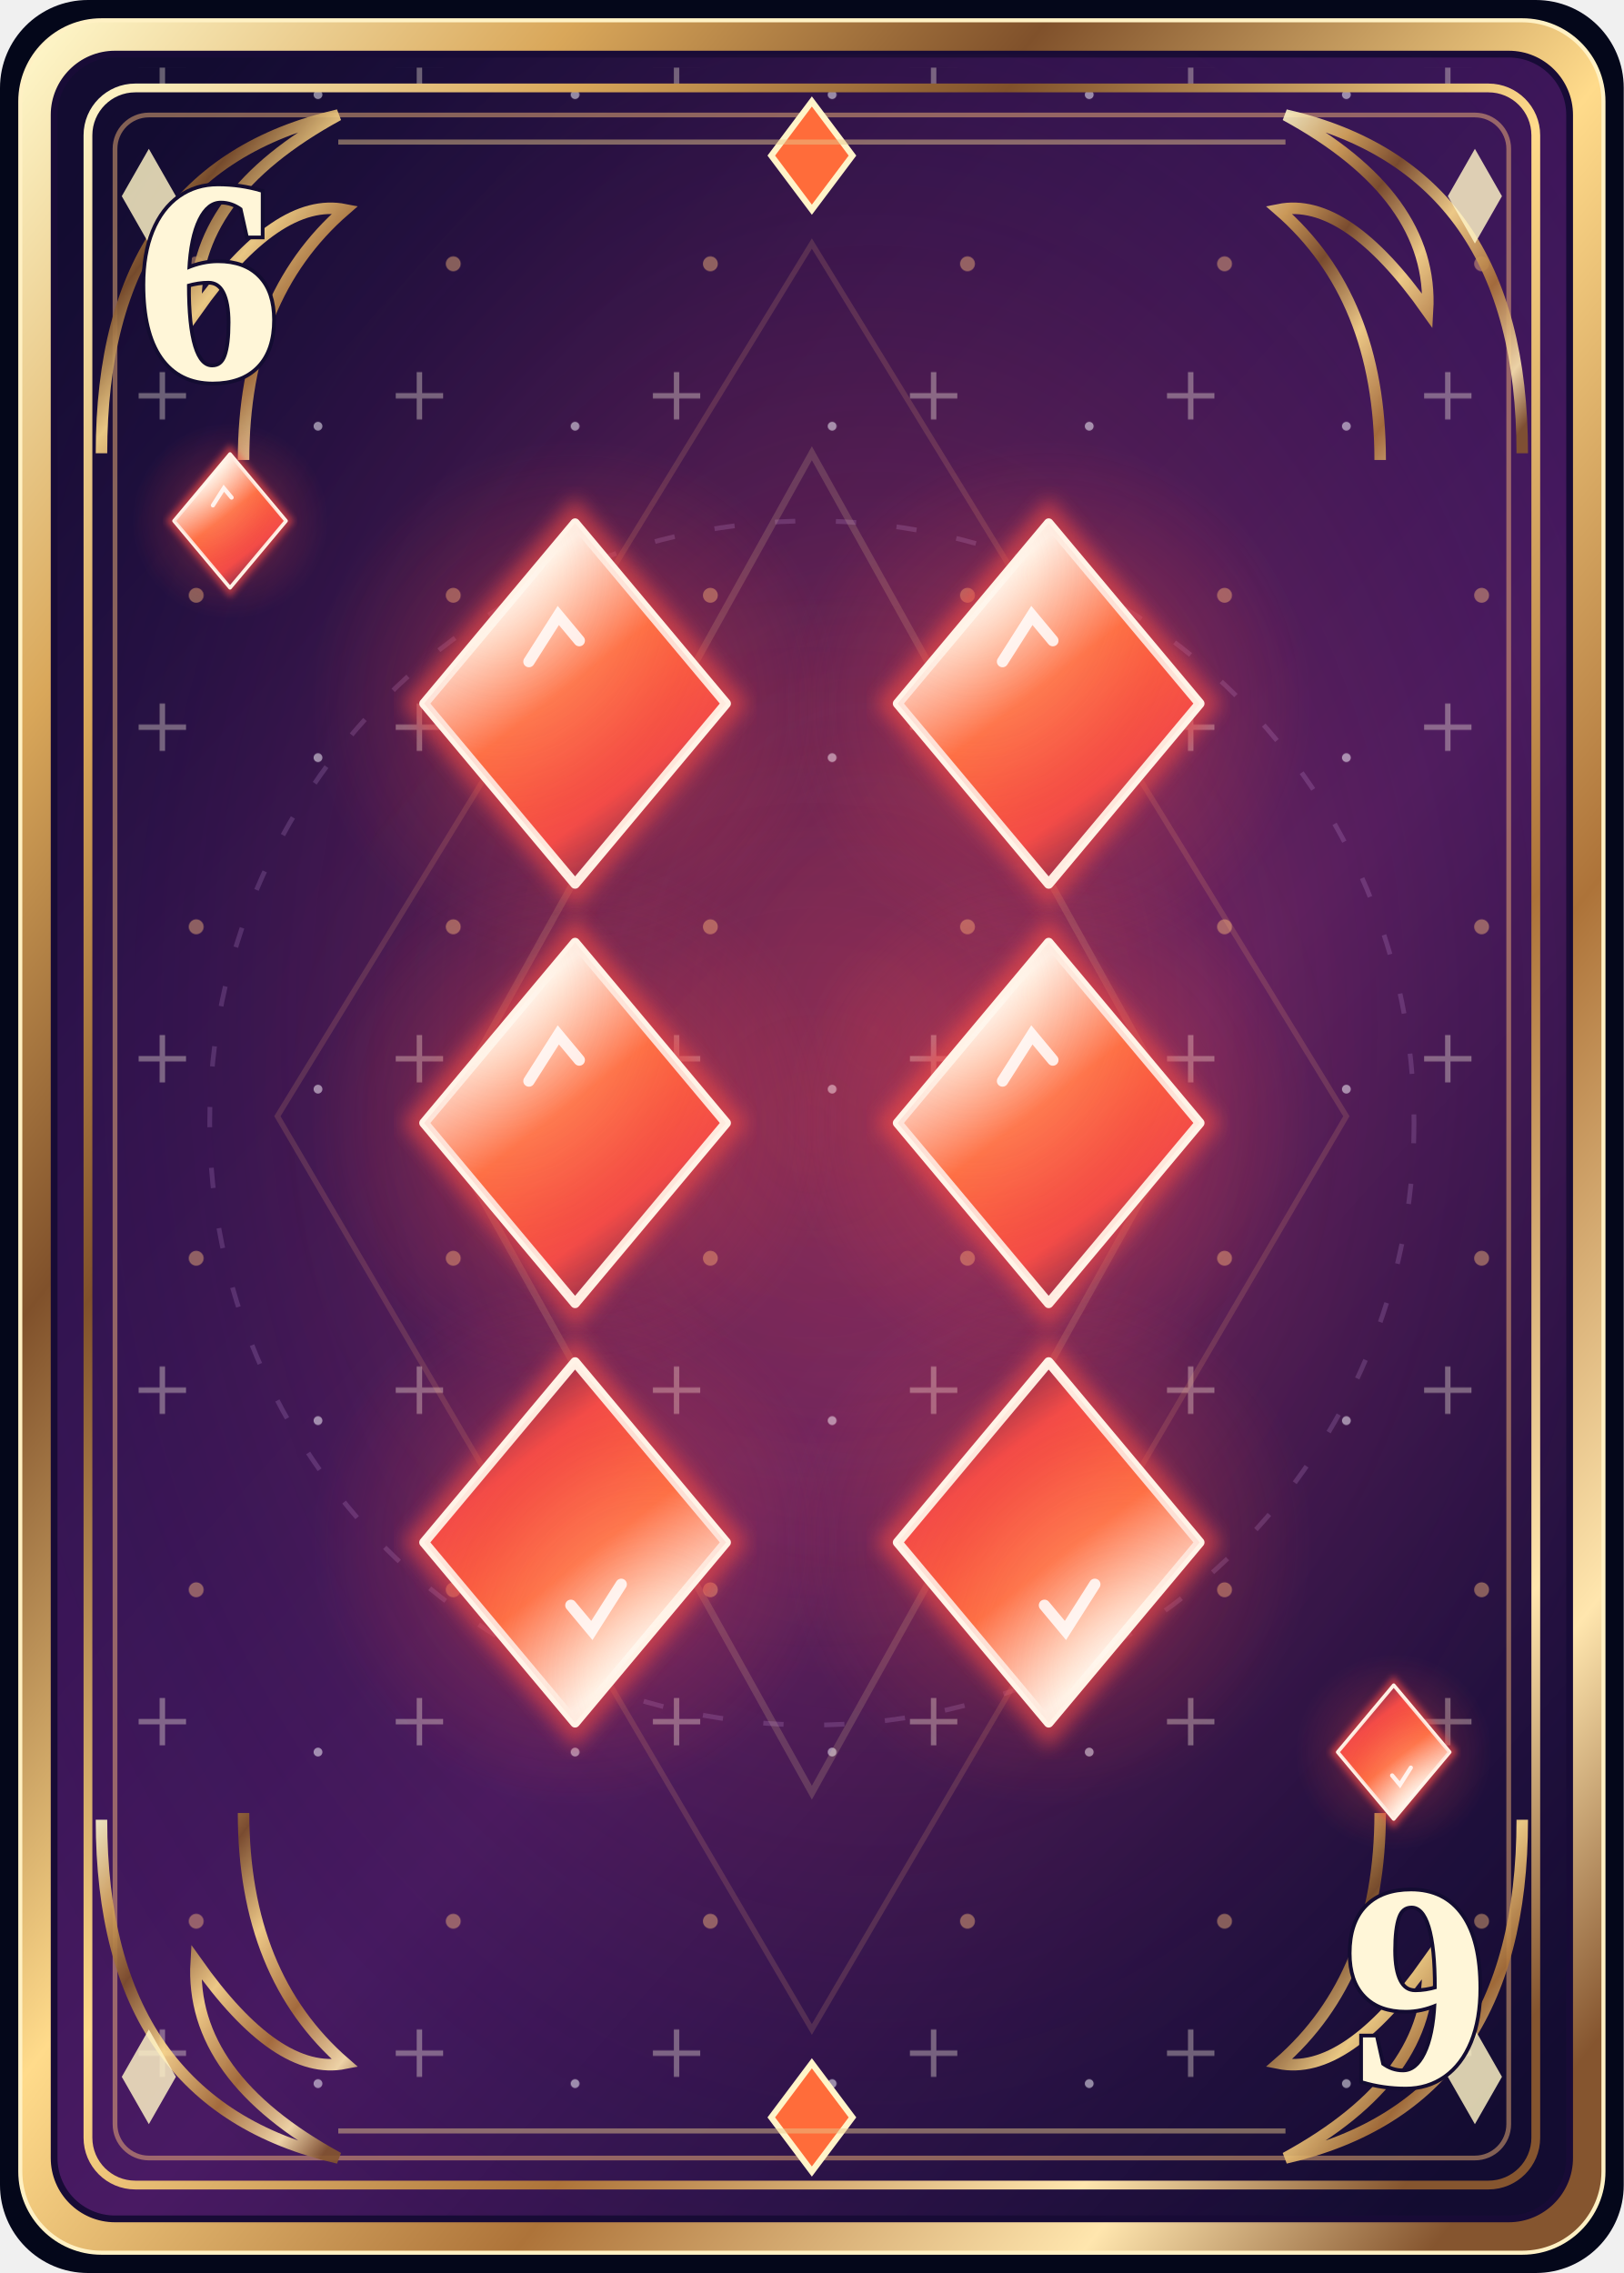
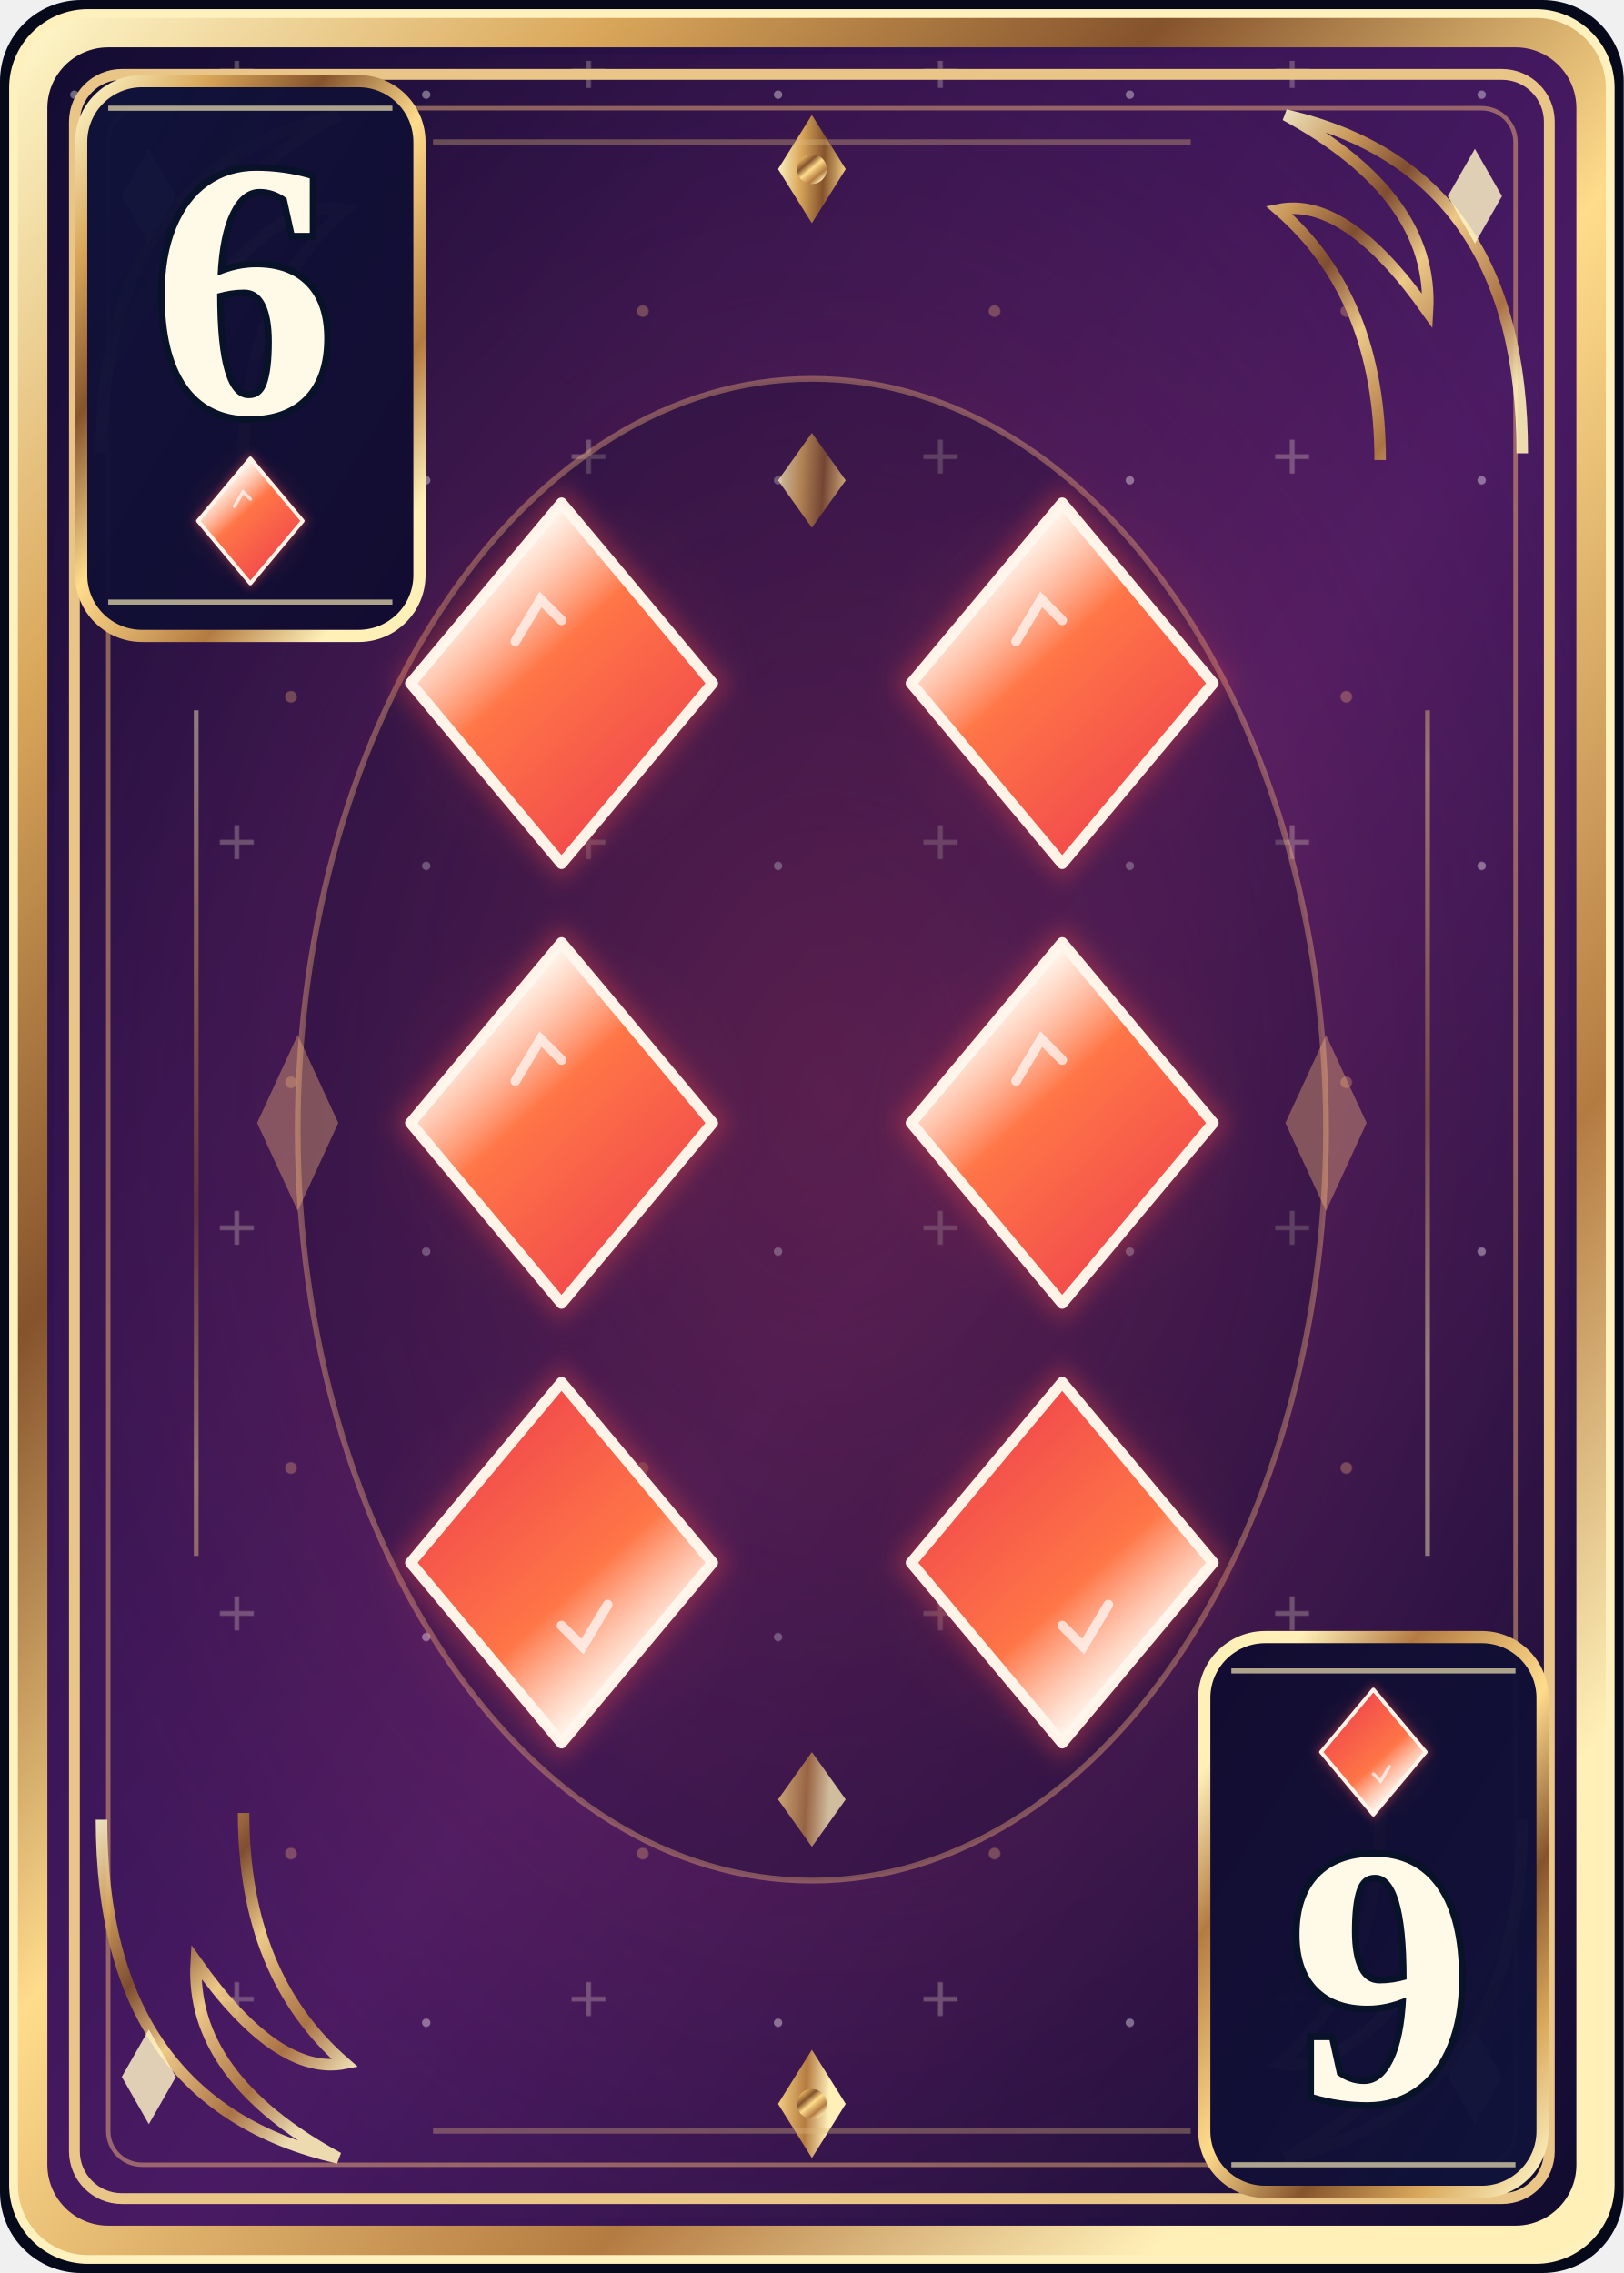
- <svg xmlns="http://www.w3.org/2000/svg" viewBox="0 0 240 336" width="240" height="336" role="img" aria-label="6 of Diamonds — Mystic Royale Cinematic" data-theme="mystic-royale-cinematic" data-rank="6" data-suit="D" data-card="D-6">
+ <svg xmlns="http://www.w3.org/2000/svg" viewBox="0 0 240 336" width="240" height="336" role="img" aria-label="6 of Diamonds — Mystic Royale V3" data-theme="mystic-royale-v3" data-rank="6" data-suit="D" data-card="D-6">
  <defs>
-     <linearGradient id="velvet" x1=".1" y1="0" x2=".9" y2="1">
-       <stop stop-color="#130c31" />
-       <stop offset=".25" stop-color="#30134f" />
-       <stop offset=".59" stop-color="#491a63" />
-       <stop offset="1" stop-color="#130c31" />
+     <linearGradient id="velvet" x1="0%" y1="0%" x2="96%" y2="100%">
+       <stop offset="0%" stop-color="#130c31" />
+       <stop offset="28%" stop-color="#30134f" />
+       <stop offset="56%" stop-color="#491a63" />
+       <stop offset="100%" stop-color="#130c31" />
    </linearGradient>
-     <radialGradient id="aura" cx=".54" cy=".45" r=".68">
-       <stop stop-color="#f34b47" stop-opacity=".37" />
-       <stop offset=".33" stop-color="#f34b47" stop-opacity=".19" />
-       <stop offset=".8" stop-color="#130c31" stop-opacity=".06" />
-       <stop offset="1" stop-color="#130c31" stop-opacity="0" />
+     <radialGradient id="aura" cx="51%" cy="48%" r="59%">
+       <stop offset="0%" stop-color="#f34b47" stop-opacity=".27" />
+       <stop offset="60%" stop-color="#f34b47" stop-opacity=".08" />
+       <stop offset="100%" stop-color="#f34b47" stop-opacity="0" />
    </radialGradient>
-     <linearGradient id="gold" x1="0" y1="0" x2=".9" y2="1">
-       <stop stop-color="#fff8cb" />
-       <stop offset=".17" stop-color="#d9a75a" />
-       <stop offset=".32" stop-color="#80512b" />
-       <stop offset=".51" stop-color="#ffdb8b" />
-       <stop offset=".71" stop-color="#ad7339" />
-       <stop offset=".89" stop-color="#ffe6ae" />
-       <stop offset="1" stop-color="#85552f" />
+     <linearGradient id="gold" x1="0%" y1="0%" x2="84%" y2="100%">
+       <stop offset="0%" stop-color="#fff8cb" />
+       <stop offset="18%" stop-color="#d9a75a" />
+       <stop offset="35%" stop-color="#85532c" />
+       <stop offset="53%" stop-color="#ffdc8c" />
+       <stop offset="77%" stop-color="#b47b41" />
+       <stop offset="94%" stop-color="#fff0b8" />
    </linearGradient>
-     <linearGradient id="gem" x1=".21" y1="0" x2=".86" y2="1">
-       <stop stop-color="#fff" stop-opacity=".99" />
-       <stop offset=".16" stop-color="#fff3e7" />
-       <stop offset=".44" stop-color="#ff6c3a" />
-       <stop offset=".72" stop-color="#f34b47" />
-       <stop offset="1" stop-color="#30134f" />
+     <linearGradient id="gem" x1="17%" y1="3%" x2="91%" y2="100%">
+       <stop offset="0%" stop-color="#fffdf8" />
+       <stop offset="15%" stop-color="#fff3e7" />
+       <stop offset="40%" stop-color="#ff6c3a" />
+       <stop offset="78%" stop-color="#f34b47" />
+       <stop offset="100%" stop-color="#30134f" />
    </linearGradient>
-     <radialGradient id="gemshine" cx=".25" cy=".14" r=".92">
-       <stop stop-color="#ffffff" stop-opacity=".91" />
-       <stop offset=".21" stop-color="#fff3e7" stop-opacity=".46" />
-       <stop offset=".72" stop-color="#f34b47" stop-opacity=".23" />
-       <stop offset="1" stop-color="#f34b47" stop-opacity="0" />
+     <linearGradient id="gemshine" x1="20%" y1="3%" x2="91%" y2="92%">
+       <stop offset="0%" stop-color="#ffffff" stop-opacity=".91" />
+       <stop offset="43%" stop-color="#ffffff" stop-opacity=".16" />
+       <stop offset="100%" stop-color="#ffffff" stop-opacity="0" />
+     </linearGradient>
+     <radialGradient id="halo">
+       <stop offset="0%" stop-color="#f34b47" stop-opacity=".64" />
+       <stop offset="54%" stop-color="#f34b47" stop-opacity=".14" />
+       <stop offset="100%" stop-color="#f34b47" stop-opacity="0" />
    </radialGradient>
-     <radialGradient id="halo" cx=".5" cy=".5" r=".5">
-       <stop stop-color="#f34b47" stop-opacity=".75" />
-       <stop offset=".65" stop-color="#f34b47" stop-opacity=".21" />
-       <stop offset="1" stop-color="#f34b47" stop-opacity="0" />
-     </radialGradient>
-     <filter id="blur">
-       <feGaussianBlur stdDeviation="5" />
+     <linearGradient id="portraitFade" x1="0%" y1="0%" x2="0%" y2="100%">
+       <stop offset="0%" stop-color="#130c31" stop-opacity=".03" />
+       <stop offset="69%" stop-color="#130c31" stop-opacity=".05" />
+       <stop offset="100%" stop-color="#130c31" stop-opacity=".89" />
+     </linearGradient>
+     <linearGradient id="indexBg" x1="0%" y1="0%" x2="100%" y2="100%">
+       <stop offset="0%" stop-color="#10133b" stop-opacity=".98" />
+       <stop offset="100%" stop-color="#130c31" stop-opacity=".98" />
+     </linearGradient>
+     <filter id="soft" x="-50%" y="-50%" width="200%" height="200%">
+       <feGaussianBlur stdDeviation="2.6" />
    </filter>
-     <filter id="soft">
-       <feGaussianBlur stdDeviation="2.2" />
-     </filter>
-     <pattern id="stars" width="38" height="49" patternUnits="userSpaceOnUse">
-       <circle cx="9" cy="14" r=".65" fill="#faf8ff" opacity=".52" />
-       <circle cx="29" cy="39" r="1.1" fill="#ffbf7d" opacity=".44" />
-       <path d="M24 6v7m-3.5-3.5h7" stroke="#fff7e4" stroke-width=".8" opacity=".35" />
+     <pattern id="stars" width="52" height="57" patternUnits="userSpaceOnUse">
+       <circle cx="11" cy="14" r=".62" fill="#fff9ff" opacity=".39" />
+       <circle cx="43" cy="46" r=".86" fill="#ffbf7d" opacity=".3" />
+       <path d="M35 8v5m-2.5-2.5h5" stroke="#fff2d7" stroke-width=".7" opacity=".26" />
    </pattern>
    <path id="suit" d="M0 -43 L36 0 L0 43 L-36 0Z" />
    <clipPath id="portraitClip">
-       <path d="M53 107Q120 60 187 107V226Q120 267 53 226Z" />
+       <rect x="41" y="76" width="158" height="190" rx="10" />
    </clipPath>
  </defs>
-   <rect width="240" height="336" rx="13" fill="#04071a" />
-   <rect x="3" y="3" width="234" height="330" rx="12" fill="url(#gold)" stroke="#fff1c4" stroke-width=".6" />
-   <rect x="8" y="8" width="224" height="320" rx="9" fill="url(#velvet)" stroke="#180b36" stroke-width="1" />
-   <rect x="8" y="8" width="224" height="320" rx="9" fill="url(#aura)" />
-   <rect x="10" y="10" width="220" height="316" rx="7" fill="url(#stars)" />
-   <rect x="13" y="13" width="214" height="310" rx="7" fill="none" stroke="url(#gold)" stroke-width="1.3" />
-   <rect x="17" y="17" width="206" height="302" rx="5" fill="none" stroke="#ffbf7d" stroke-opacity=".47" stroke-width=".7" />
-   <path d="M120 36L199 165L120 300L41 165Z" fill="none" stroke="#ffbf7d" stroke-opacity=".15" stroke-width=".8" />
-   <path d="M120 67L175 166L120 265L65 166Z" fill="none" stroke="#f4d99e" stroke-opacity=".17" stroke-width="1" />
+   <rect width="240" height="336" rx="12" fill="#05091a" />
+   <rect x="2" y="2" width="236" height="332" rx="11" fill="url(#gold)" stroke="#fff1be" stroke-width="1.3" />
+   <rect x="7" y="7" width="226" height="322" rx="9" fill="url(#velvet)" />
+   <rect x="8" y="8" width="224" height="320" rx="8" fill="url(#aura)" />
+   <rect x="9" y="9" width="222" height="318" rx="8" fill="url(#stars)" />
+   <rect x="11" y="11" width="218" height="314" rx="7" fill="none" stroke="#e9c588" stroke-width="1.6" />
+   <rect x="16" y="16" width="208" height="304" rx="5" fill="none" stroke="#ffbf7d" stroke-opacity=".46" stroke-width=".65" />
+   <path d="M29 105L29 230M211 105L211 230" stroke="url(#gold)" stroke-width=".7" opacity=".46" />
  <g stroke="url(#gold)" stroke-width="1.7" fill="none" opacity=".9">
    <path d="M15 67Q15 25 50 17Q28 29 29 46Q41 29 51 31Q36 44 36 68" />
    <path d="M225 67Q225 25 190 17Q212 29 211 46Q199 29 189 31Q204 44 204 68" />
    <path d="M15 269Q15 311 50 319Q28 307 29 290Q41 307 51 305Q36 292 36 268" />
    <path d="M225 269Q225 311 190 319Q212 307 211 290Q199 307 189 305Q204 292 204 268" />
  </g>
  <g fill="#fff4c7" opacity=".83">
    <path d="M22 22l4 7-4 7-4-7Z M218 22l4 7-4 7-4-7Z M22 314l4-7-4-7-4 7Z M218 314l4-7-4-7-4 7Z" />
  </g>
-   <path d="M120 15l6 8-6 8-6-8Z M120 321l6-8-6-8-6 8Z" fill="#ff6c3a" stroke="#fff4c9" stroke-width=".9" />
-   <path d="M50 21h140M50 315h140" stroke="#e9c88b" stroke-width=".75" opacity=".48" />
-   <circle cx="120" cy="166" r="83" fill="url(#halo)" opacity=".15" />
-   <circle cx="120" cy="166" r="89" fill="none" stroke="#e9b5fd" stroke-width=".7" opacity=".17" stroke-dasharray="3 6" />
-   <g transform="translate(85 104) rotate(0) scale(0.62)" class="royal-pip">
-     <circle r="63" fill="url(#halo)" opacity=".6" />
-     <use href="#suit" fill="#f34b47" opacity=".62" filter="url(#soft)" stroke="#f34b47" stroke-width="8" />
-     <use href="#suit" fill="url(#gem)" stroke="#fff3e7" stroke-width="2.3" stroke-linejoin="round" />
-     <use href="#suit" fill="url(#gemshine)" opacity=".56" />
-     <path d="M-11 -10L-4 -21 L1 -15" fill="none" stroke="#fff" stroke-width="2.7" opacity=".83" stroke-linecap="round" />
+   <g fill="url(#gold)">
+     <path d="M120 17l5 8-5 8-5-8Z M120 319l5-8-5-8-5 8Z" />
+     <circle cx="120" cy="25" r="2.2" />
+     <circle cx="120" cy="311" r="2.2" />
  </g>
-   <g transform="translate(155 104) rotate(0) scale(0.62)" class="royal-pip">
-     <circle r="63" fill="url(#halo)" opacity=".6" />
-     <use href="#suit" fill="#f34b47" opacity=".62" filter="url(#soft)" stroke="#f34b47" stroke-width="8" />
-     <use href="#suit" fill="url(#gem)" stroke="#fff3e7" stroke-width="2.3" stroke-linejoin="round" />
-     <use href="#suit" fill="url(#gemshine)" opacity=".56" />
-     <path d="M-11 -10L-4 -21 L1 -15" fill="none" stroke="#fff" stroke-width="2.7" opacity=".83" stroke-linecap="round" />
+   <path d="M64 21h112M64 315h112" stroke="#dfb97e" stroke-width=".8" opacity=".35" />
+   <ellipse cx="120" cy="167" rx="76" ry="111" fill="#130c31" opacity=".27" />
+   <ellipse cx="120" cy="167" rx="76" ry="111" fill="none" stroke="#ffbf7d" stroke-width=".85" opacity=".36" />
+   <path d="M120 64l5 7-5 7-5-7ZM120 259l5 7-5 7-5-7Z" fill="url(#gold)" opacity=".76" />
+   <path d="M44 153l6 13-6 13-6-13ZM196 153l6 13-6 13-6-13Z" fill="#ffbf7d" opacity=".36" />
+   <g class="royal-pip" transform="translate(83 101) rotate(0) scale(0.62)">
+     <circle r="47" fill="url(#halo)" opacity=".40" />
+     <use href="#suit" fill="#f34b47" stroke="#f34b47" stroke-width="6" filter="url(#soft)" opacity=".35" />
+     <use href="#suit" fill="url(#gem)" stroke="#fff3e7" stroke-width="2.6" stroke-linejoin="round" />
+     <use href="#suit" fill="url(#gemshine)" opacity=".41" />
+     <path d="M-11 -10L-5 -20L0 -15" fill="none" stroke="#ffffff" stroke-width="2.3" opacity=".68" stroke-linecap="round" />
  </g>
-   <g transform="translate(85 166) rotate(0) scale(0.62)" class="royal-pip">
-     <circle r="63" fill="url(#halo)" opacity=".6" />
-     <use href="#suit" fill="#f34b47" opacity=".62" filter="url(#soft)" stroke="#f34b47" stroke-width="8" />
-     <use href="#suit" fill="url(#gem)" stroke="#fff3e7" stroke-width="2.3" stroke-linejoin="round" />
-     <use href="#suit" fill="url(#gemshine)" opacity=".56" />
-     <path d="M-11 -10L-4 -21 L1 -15" fill="none" stroke="#fff" stroke-width="2.7" opacity=".83" stroke-linecap="round" />
+   <g class="royal-pip" transform="translate(157 101) rotate(0) scale(0.62)">
+     <circle r="47" fill="url(#halo)" opacity=".40" />
+     <use href="#suit" fill="#f34b47" stroke="#f34b47" stroke-width="6" filter="url(#soft)" opacity=".35" />
+     <use href="#suit" fill="url(#gem)" stroke="#fff3e7" stroke-width="2.6" stroke-linejoin="round" />
+     <use href="#suit" fill="url(#gemshine)" opacity=".41" />
+     <path d="M-11 -10L-5 -20L0 -15" fill="none" stroke="#ffffff" stroke-width="2.3" opacity=".68" stroke-linecap="round" />
  </g>
-   <g transform="translate(155 166) rotate(0) scale(0.62)" class="royal-pip">
-     <circle r="63" fill="url(#halo)" opacity=".6" />
-     <use href="#suit" fill="#f34b47" opacity=".62" filter="url(#soft)" stroke="#f34b47" stroke-width="8" />
-     <use href="#suit" fill="url(#gem)" stroke="#fff3e7" stroke-width="2.3" stroke-linejoin="round" />
-     <use href="#suit" fill="url(#gemshine)" opacity=".56" />
-     <path d="M-11 -10L-4 -21 L1 -15" fill="none" stroke="#fff" stroke-width="2.7" opacity=".83" stroke-linecap="round" />
+   <g class="royal-pip" transform="translate(83 166) rotate(0) scale(0.62)">
+     <circle r="47" fill="url(#halo)" opacity=".40" />
+     <use href="#suit" fill="#f34b47" stroke="#f34b47" stroke-width="6" filter="url(#soft)" opacity=".35" />
+     <use href="#suit" fill="url(#gem)" stroke="#fff3e7" stroke-width="2.6" stroke-linejoin="round" />
+     <use href="#suit" fill="url(#gemshine)" opacity=".41" />
+     <path d="M-11 -10L-5 -20L0 -15" fill="none" stroke="#ffffff" stroke-width="2.3" opacity=".68" stroke-linecap="round" />
  </g>
-   <g transform="translate(85 228) rotate(180) scale(0.62)" class="royal-pip">
-     <circle r="63" fill="url(#halo)" opacity=".6" />
-     <use href="#suit" fill="#f34b47" opacity=".62" filter="url(#soft)" stroke="#f34b47" stroke-width="8" />
-     <use href="#suit" fill="url(#gem)" stroke="#fff3e7" stroke-width="2.3" stroke-linejoin="round" />
-     <use href="#suit" fill="url(#gemshine)" opacity=".56" />
-     <path d="M-11 -10L-4 -21 L1 -15" fill="none" stroke="#fff" stroke-width="2.7" opacity=".83" stroke-linecap="round" />
+   <g class="royal-pip" transform="translate(157 166) rotate(0) scale(0.62)">
+     <circle r="47" fill="url(#halo)" opacity=".40" />
+     <use href="#suit" fill="#f34b47" stroke="#f34b47" stroke-width="6" filter="url(#soft)" opacity=".35" />
+     <use href="#suit" fill="url(#gem)" stroke="#fff3e7" stroke-width="2.6" stroke-linejoin="round" />
+     <use href="#suit" fill="url(#gemshine)" opacity=".41" />
+     <path d="M-11 -10L-5 -20L0 -15" fill="none" stroke="#ffffff" stroke-width="2.3" opacity=".68" stroke-linecap="round" />
  </g>
-   <g transform="translate(155 228) rotate(180) scale(0.62)" class="royal-pip">
-     <circle r="63" fill="url(#halo)" opacity=".6" />
-     <use href="#suit" fill="#f34b47" opacity=".62" filter="url(#soft)" stroke="#f34b47" stroke-width="8" />
-     <use href="#suit" fill="url(#gem)" stroke="#fff3e7" stroke-width="2.3" stroke-linejoin="round" />
-     <use href="#suit" fill="url(#gemshine)" opacity=".56" />
-     <path d="M-11 -10L-4 -21 L1 -15" fill="none" stroke="#fff" stroke-width="2.7" opacity=".83" stroke-linecap="round" />
+   <g class="royal-pip" transform="translate(83 231) rotate(180) scale(0.62)">
+     <circle r="47" fill="url(#halo)" opacity=".40" />
+     <use href="#suit" fill="#f34b47" stroke="#f34b47" stroke-width="6" filter="url(#soft)" opacity=".35" />
+     <use href="#suit" fill="url(#gem)" stroke="#fff3e7" stroke-width="2.6" stroke-linejoin="round" />
+     <use href="#suit" fill="url(#gemshine)" opacity=".41" />
+     <path d="M-11 -10L-5 -20L0 -15" fill="none" stroke="#ffffff" stroke-width="2.3" opacity=".68" stroke-linecap="round" />
  </g>
-   <g>
-     <text x="20" y="56" font-family="Georgia,Times New Roman,serif" font-size="43" font-weight="bold" fill="#fff6d8" stroke="#130c31" stroke-width="1.1" paint-order="stroke">6</text>
-     <g transform="translate(34 77) rotate(0) scale(0.23)" class="royal-pip">
-       <circle r="63" fill="url(#halo)" opacity=".6" />
-       <use href="#suit" fill="#f34b47" opacity=".62" filter="url(#soft)" stroke="#f34b47" stroke-width="8" />
-       <use href="#suit" fill="url(#gem)" stroke="#fff3e7" stroke-width="2.3" stroke-linejoin="round" />
-       <use href="#suit" fill="url(#gemshine)" opacity=".56" />
-       <path d="M-11 -10L-4 -21 L1 -15" fill="none" stroke="#fff" stroke-width="2.7" opacity=".83" stroke-linecap="round" />
+   <g class="royal-pip" transform="translate(157 231) rotate(180) scale(0.62)">
+     <circle r="47" fill="url(#halo)" opacity=".40" />
+     <use href="#suit" fill="#f34b47" stroke="#f34b47" stroke-width="6" filter="url(#soft)" opacity=".35" />
+     <use href="#suit" fill="url(#gem)" stroke="#fff3e7" stroke-width="2.6" stroke-linejoin="round" />
+     <use href="#suit" fill="url(#gemshine)" opacity=".41" />
+     <path d="M-11 -10L-5 -20L0 -15" fill="none" stroke="#ffffff" stroke-width="2.3" opacity=".68" stroke-linecap="round" />
+   </g>
+   <g class="corner-index">
+     <rect x="12" y="12" width="50" height="82" rx="9" fill="url(#indexBg)" stroke="url(#gold)" stroke-width="1.8" />
+     <path d="M16 16h42M16 89h42" stroke="#fff2bd" stroke-width=".75" opacity=".65" />
+     <text x="36" y="61" text-anchor="middle" font-family="Georgia,Times New Roman,serif" font-weight="bold" font-size="54" fill="#fff9e7" stroke="#081329" stroke-width="2" paint-order="stroke">6</text>
+     <g class="royal-pip" transform="translate(37 77) rotate(0) scale(0.215)">
+       <circle r="47" fill="url(#halo)" opacity=".40" />
+       <use href="#suit" fill="#f34b47" stroke="#f34b47" stroke-width="6" filter="url(#soft)" opacity=".35" />
+       <use href="#suit" fill="url(#gem)" stroke="#fff3e7" stroke-width="2.6" stroke-linejoin="round" />
+       <use href="#suit" fill="url(#gemshine)" opacity=".41" />
+       <path d="M-11 -10L-5 -20L0 -15" fill="none" stroke="#ffffff" stroke-width="2.3" opacity=".68" stroke-linecap="round" />
    </g>
  </g>
-   <g transform="translate(240 336) rotate(180)">
-     <text x="20" y="56" font-family="Georgia,Times New Roman,serif" font-size="43" font-weight="bold" fill="#fff6d8" stroke="#130c31" stroke-width="1.1" paint-order="stroke">6</text>
-     <g transform="translate(34 77) rotate(0) scale(0.23)" class="royal-pip">
-       <circle r="63" fill="url(#halo)" opacity=".6" />
-       <use href="#suit" fill="#f34b47" opacity=".62" filter="url(#soft)" stroke="#f34b47" stroke-width="8" />
-       <use href="#suit" fill="url(#gem)" stroke="#fff3e7" stroke-width="2.3" stroke-linejoin="round" />
-       <use href="#suit" fill="url(#gemshine)" opacity=".56" />
-       <path d="M-11 -10L-4 -21 L1 -15" fill="none" stroke="#fff" stroke-width="2.7" opacity=".83" stroke-linecap="round" />
+   <g class="corner-index" transform="translate(240 336) rotate(180)">
+     <rect x="12" y="12" width="50" height="82" rx="9" fill="url(#indexBg)" stroke="url(#gold)" stroke-width="1.8" />
+     <path d="M16 16h42M16 89h42" stroke="#fff2bd" stroke-width=".75" opacity=".65" />
+     <text x="36" y="61" text-anchor="middle" font-family="Georgia,Times New Roman,serif" font-weight="bold" font-size="54" fill="#fff9e7" stroke="#081329" stroke-width="2" paint-order="stroke">6</text>
+     <g class="royal-pip" transform="translate(37 77) rotate(0) scale(0.215)">
+       <circle r="47" fill="url(#halo)" opacity=".40" />
+       <use href="#suit" fill="#f34b47" stroke="#f34b47" stroke-width="6" filter="url(#soft)" opacity=".35" />
+       <use href="#suit" fill="url(#gem)" stroke="#fff3e7" stroke-width="2.6" stroke-linejoin="round" />
+       <use href="#suit" fill="url(#gemshine)" opacity=".41" />
+       <path d="M-11 -10L-5 -20L0 -15" fill="none" stroke="#ffffff" stroke-width="2.3" opacity=".68" stroke-linecap="round" />
    </g>
  </g>
</svg>
